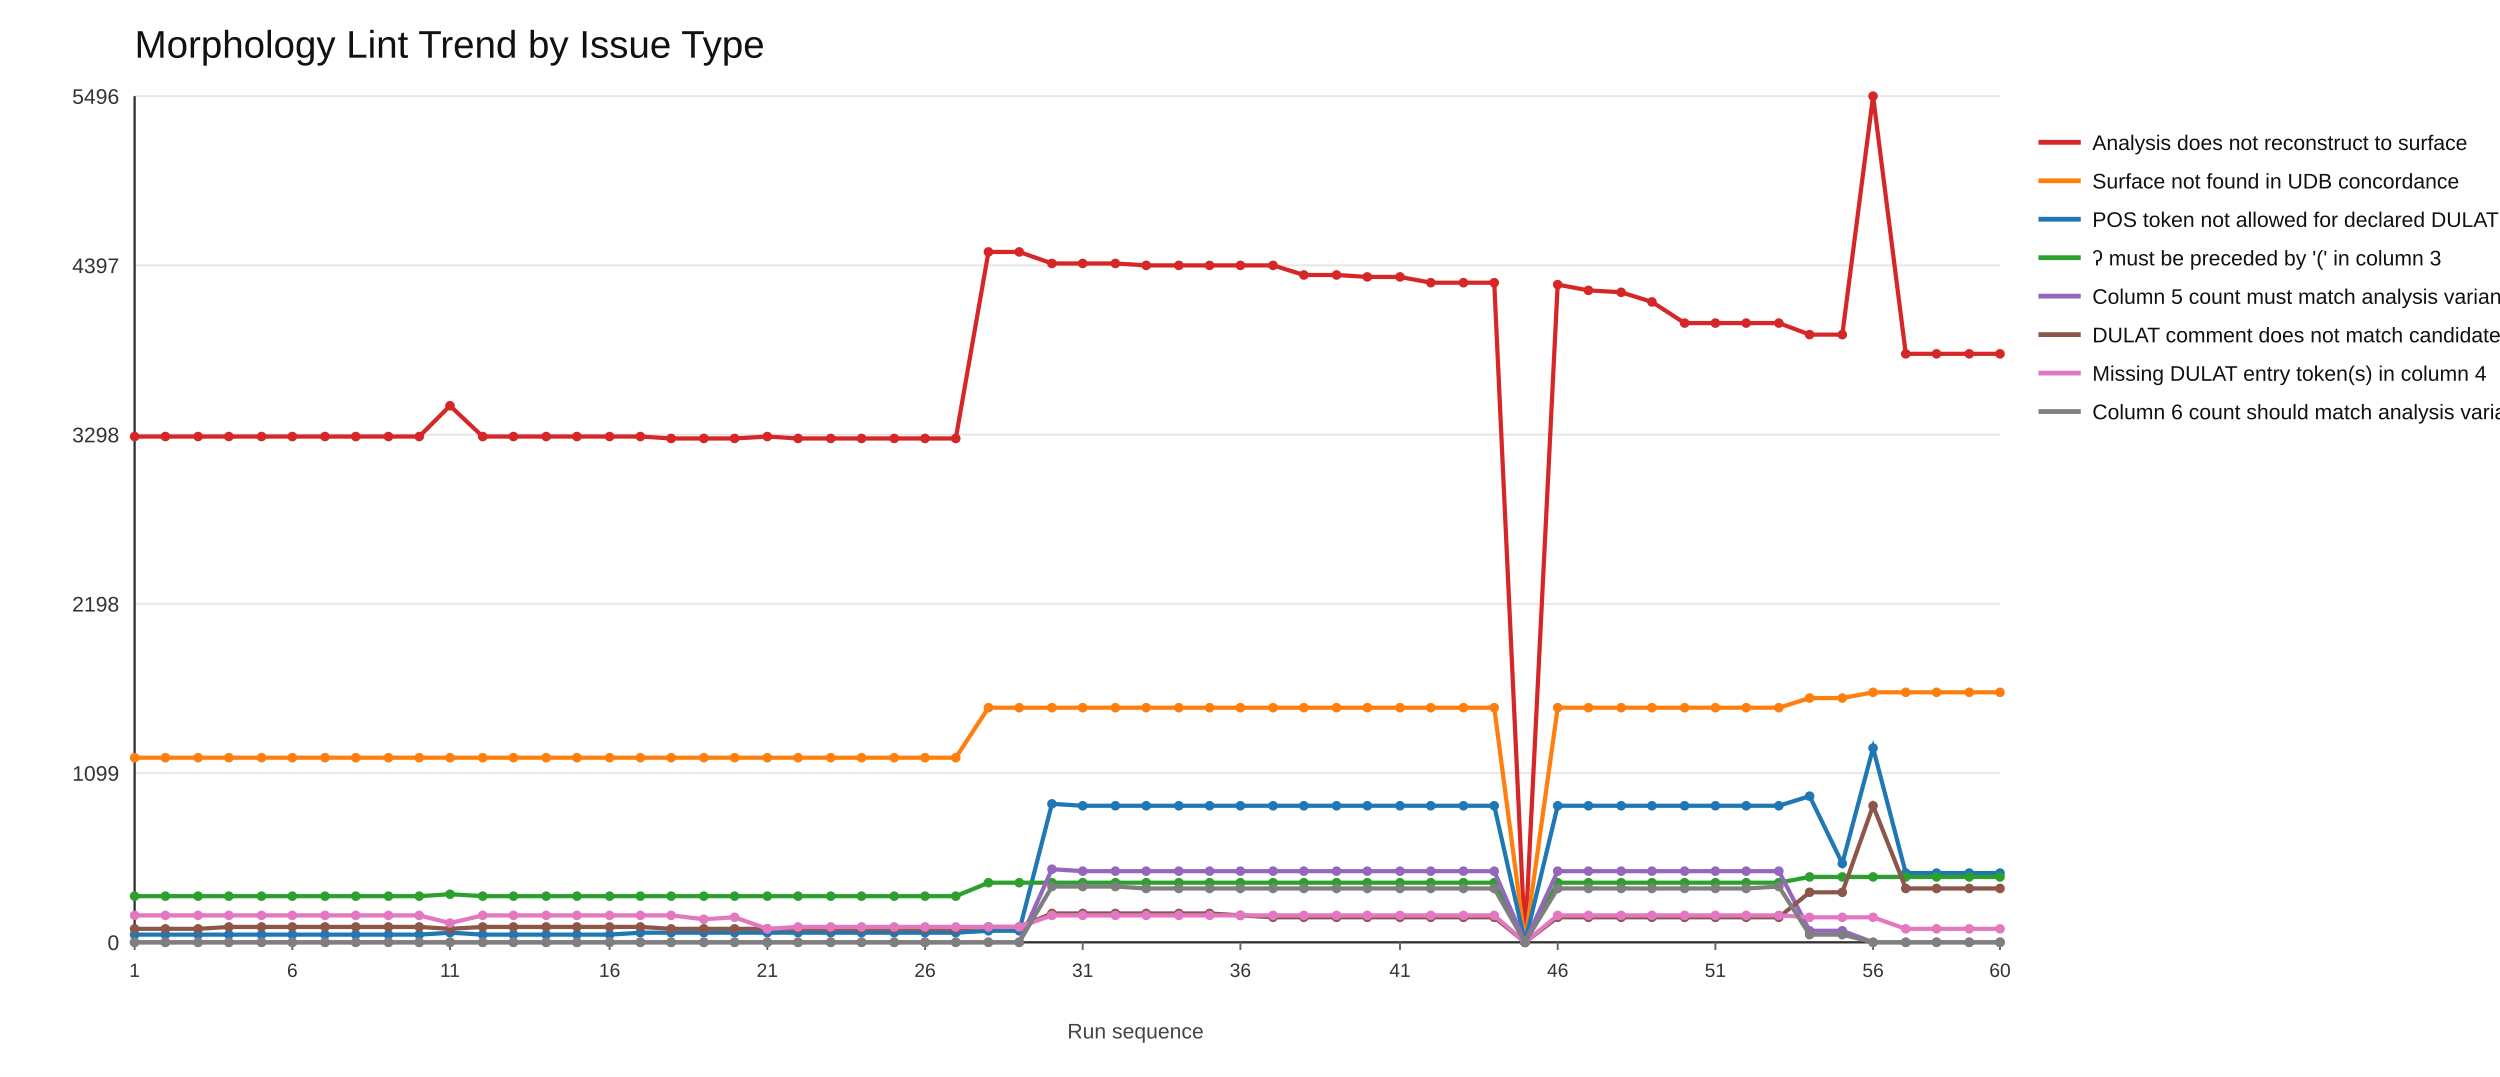
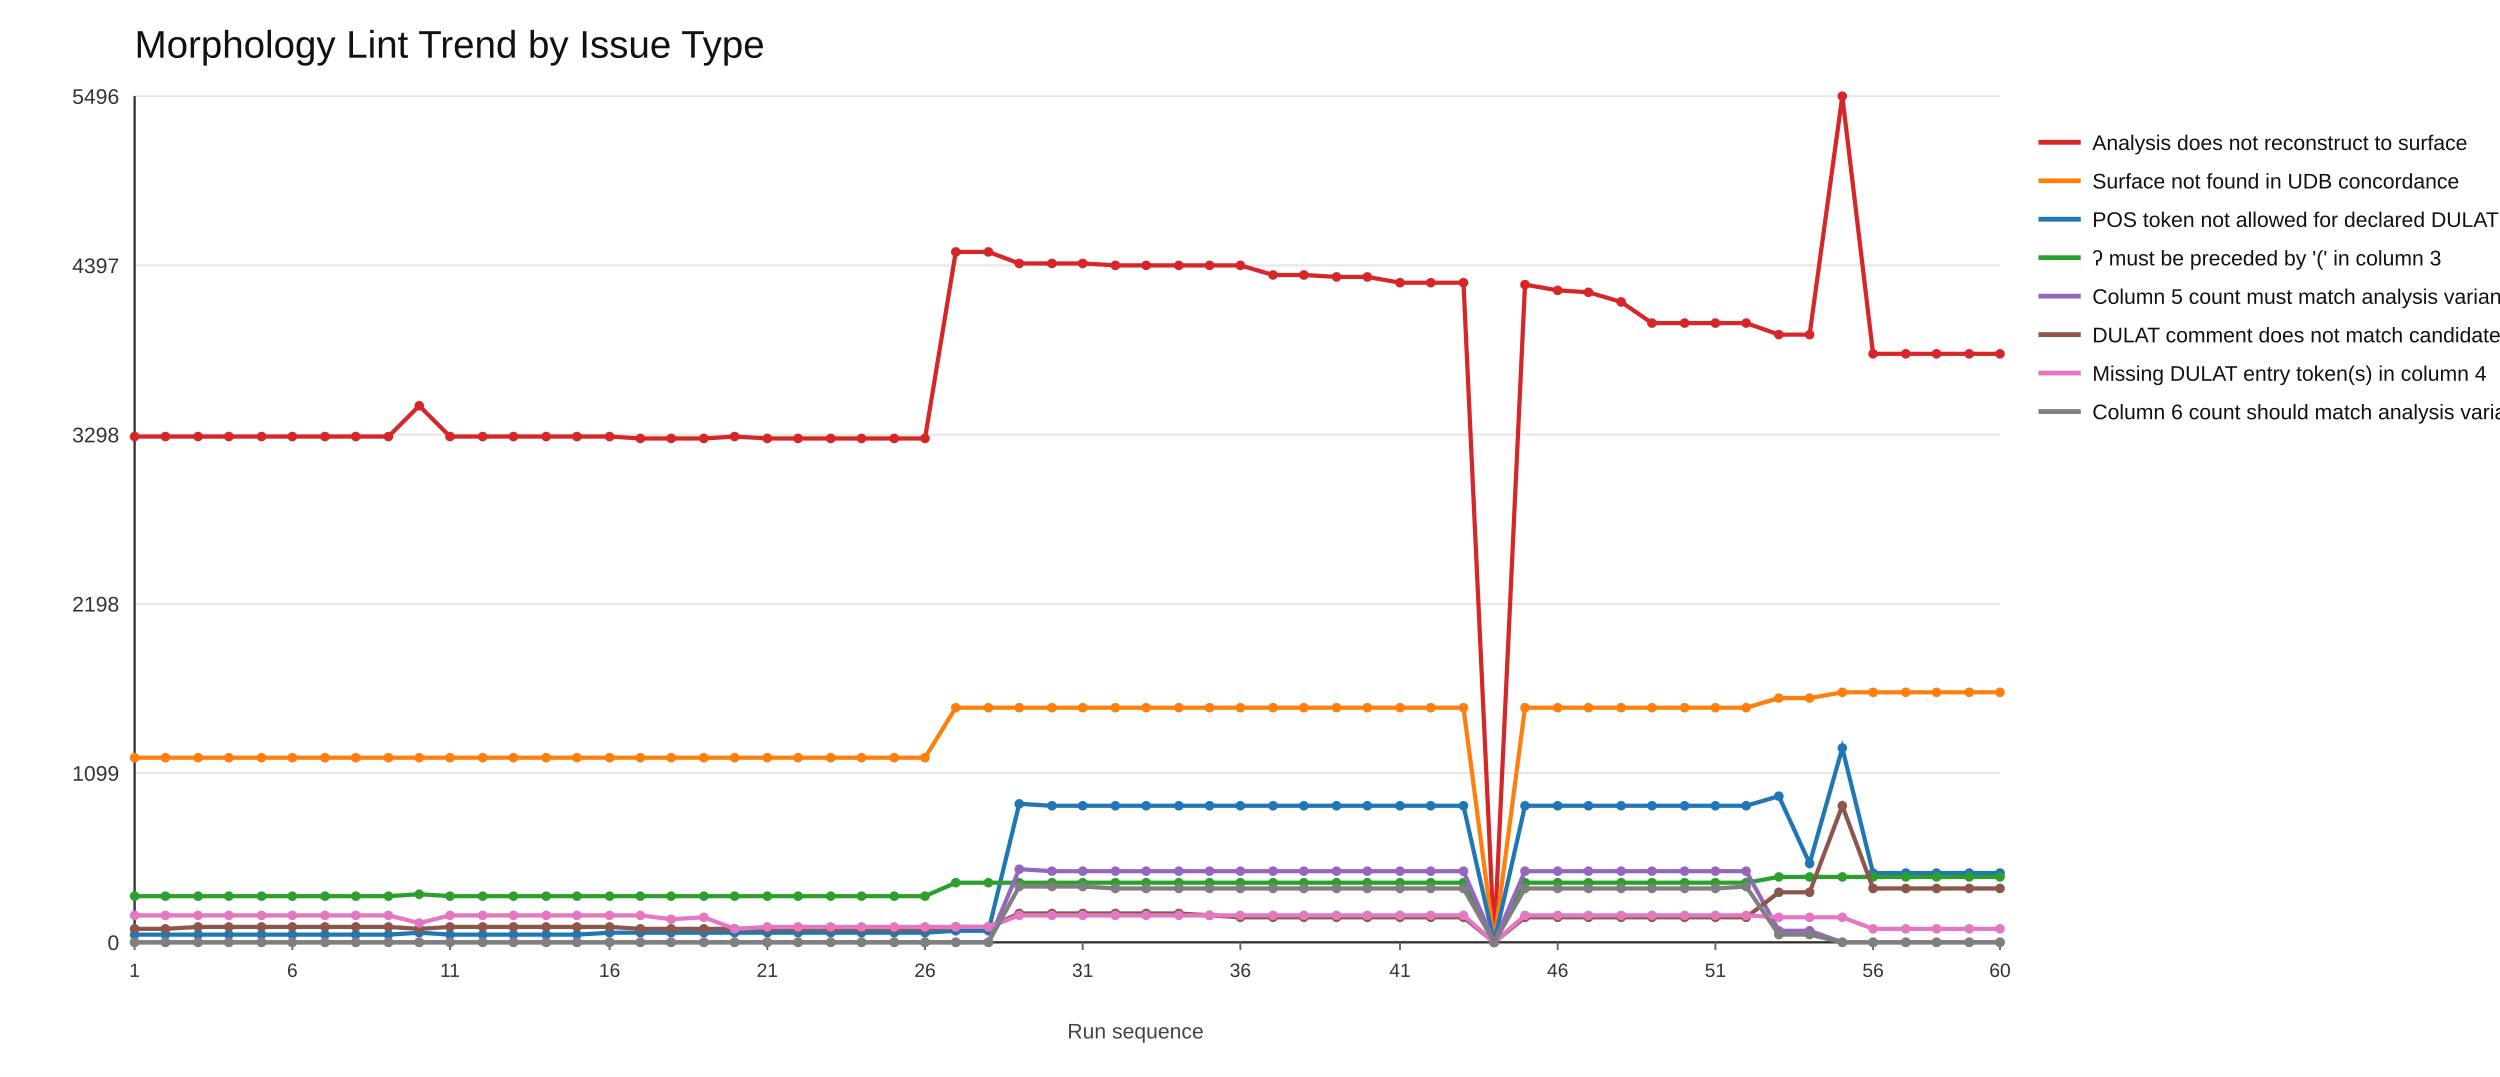
<svg xmlns="http://www.w3.org/2000/svg" width="1300" height="560">
  <rect x="0" y="0" width="1300" height="560" fill="#ffffff" />
  <text x="70" y="30" font-size="20" font-family="Arial" fill="#111">Morphology Lint Trend by Issue Type</text>
  <line x1="70" y1="490" x2="1040" y2="490" stroke="#e6e6e6" stroke-width="1" />
  <text x="62" y="494" font-size="11" font-family="Arial" fill="#333" text-anchor="end">0</text>
  <line x1="70" y1="402" x2="1040" y2="402" stroke="#e6e6e6" stroke-width="1" />
  <text x="62" y="406" font-size="11" font-family="Arial" fill="#333" text-anchor="end">1099</text>
  <line x1="70" y1="314" x2="1040" y2="314" stroke="#e6e6e6" stroke-width="1" />
  <text x="62" y="318" font-size="11" font-family="Arial" fill="#333" text-anchor="end">2198</text>
  <line x1="70" y1="226" x2="1040" y2="226" stroke="#e6e6e6" stroke-width="1" />
  <text x="62" y="230" font-size="11" font-family="Arial" fill="#333" text-anchor="end">3298</text>
  <line x1="70" y1="138" x2="1040" y2="138" stroke="#e6e6e6" stroke-width="1" />
  <text x="62" y="142" font-size="11" font-family="Arial" fill="#333" text-anchor="end">4397</text>
  <line x1="70" y1="50" x2="1040" y2="50" stroke="#e6e6e6" stroke-width="1" />
  <text x="62" y="54" font-size="11" font-family="Arial" fill="#333" text-anchor="end">5496</text>
  <line x1="70" y1="490" x2="1040" y2="490" stroke="#333" stroke-width="1.2" />
  <line x1="70" y1="50" x2="70" y2="490" stroke="#333" stroke-width="1.2" />
  <line x1="70" y1="490" x2="70" y2="494" stroke="#666" stroke-width="1" />
  <text x="70" y="508" font-size="10" font-family="Arial" fill="#333" text-anchor="middle">1</text>
  <line x1="152" y1="490" x2="152" y2="494" stroke="#666" stroke-width="1" />
  <text x="152" y="508" font-size="10" font-family="Arial" fill="#333" text-anchor="middle">6</text>
  <line x1="234" y1="490" x2="234" y2="494" stroke="#666" stroke-width="1" />
  <text x="234" y="508" font-size="10" font-family="Arial" fill="#333" text-anchor="middle">11</text>
  <line x1="317" y1="490" x2="317" y2="494" stroke="#666" stroke-width="1" />
  <text x="317" y="508" font-size="10" font-family="Arial" fill="#333" text-anchor="middle">16</text>
  <line x1="399" y1="490" x2="399" y2="494" stroke="#666" stroke-width="1" />
  <text x="399" y="508" font-size="10" font-family="Arial" fill="#333" text-anchor="middle">21</text>
  <line x1="481" y1="490" x2="481" y2="494" stroke="#666" stroke-width="1" />
  <text x="481" y="508" font-size="10" font-family="Arial" fill="#333" text-anchor="middle">26</text>
  <line x1="563" y1="490" x2="563" y2="494" stroke="#666" stroke-width="1" />
  <text x="563" y="508" font-size="10" font-family="Arial" fill="#333" text-anchor="middle">31</text>
  <line x1="645" y1="490" x2="645" y2="494" stroke="#666" stroke-width="1" />
  <text x="645" y="508" font-size="10" font-family="Arial" fill="#333" text-anchor="middle">36</text>
  <line x1="728" y1="490" x2="728" y2="494" stroke="#666" stroke-width="1" />
  <text x="728" y="508" font-size="10" font-family="Arial" fill="#333" text-anchor="middle">41</text>
  <line x1="810" y1="490" x2="810" y2="494" stroke="#666" stroke-width="1" />
  <text x="810" y="508" font-size="10" font-family="Arial" fill="#333" text-anchor="middle">46</text>
  <line x1="892" y1="490" x2="892" y2="494" stroke="#666" stroke-width="1" />
  <text x="892" y="508" font-size="10" font-family="Arial" fill="#333" text-anchor="middle">51</text>
  <line x1="974" y1="490" x2="974" y2="494" stroke="#666" stroke-width="1" />
  <text x="974" y="508" font-size="10" font-family="Arial" fill="#333" text-anchor="middle">56</text>
  <line x1="1040" y1="490" x2="1040" y2="494" stroke="#666" stroke-width="1" />
  <text x="1040" y="508" font-size="10" font-family="Arial" fill="#333" text-anchor="middle">60</text>
-   <polyline fill="none" stroke="#d62728" stroke-width="2.2" points="70,227 86,227 103,227 119,227 136,227 152,227 169,227 185,227 202,227 218,227 234,211 251,227 267,227 284,227 300,227 317,227 333,227 349,228 366,228 382,228 399,227 415,228 432,228 448,228 465,228 481,228 497,228 514,131 530,131 547,137 563,137 580,137 596,138 613,138 629,138 645,138 662,138 678,143 695,143 711,144 728,144 744,147 761,147 777,147 793,490 810,148 826,151 843,152 859,157 876,168 892,168 908,168 925,168 941,174 958,174 974,50 991,184 1007,184 1024,184 1040,184" />
+   <polyline fill="none" stroke="#d62728" stroke-width="2.2" points="70,227 86,227 103,227 119,227 136,227 152,227 169,227 185,227 202,227 218,211 234,227 251,227 267,227 284,227 300,227 317,227 333,228 349,228 366,228 382,227 399,228 415,228 432,228 448,228 465,228 481,228 497,131 514,131 530,137 547,137 563,137 580,138 596,138 613,138 629,138 645,138 662,143 678,143 695,144 711,144 728,147 744,147 761,147 777,490 793,148 810,151 826,152 843,157 859,168 876,168 892,168 908,168 925,174 941,174 958,50 974,184 991,184 1007,184 1024,184 1040,184" />
  <circle cx="70" cy="227" r="2.5" fill="#d62728" />
  <circle cx="86" cy="227" r="2.5" fill="#d62728" />
  <circle cx="103" cy="227" r="2.5" fill="#d62728" />
  <circle cx="119" cy="227" r="2.5" fill="#d62728" />
  <circle cx="136" cy="227" r="2.5" fill="#d62728" />
  <circle cx="152" cy="227" r="2.5" fill="#d62728" />
  <circle cx="169" cy="227" r="2.5" fill="#d62728" />
  <circle cx="185" cy="227" r="2.5" fill="#d62728" />
  <circle cx="202" cy="227" r="2.5" fill="#d62728" />
-   <circle cx="218" cy="227" r="2.5" fill="#d62728" />
-   <circle cx="234" cy="211" r="2.5" fill="#d62728" />
+   <circle cx="218" cy="211" r="2.5" fill="#d62728" />
+   <circle cx="234" cy="227" r="2.5" fill="#d62728" />
  <circle cx="251" cy="227" r="2.5" fill="#d62728" />
  <circle cx="267" cy="227" r="2.5" fill="#d62728" />
  <circle cx="284" cy="227" r="2.5" fill="#d62728" />
  <circle cx="300" cy="227" r="2.5" fill="#d62728" />
  <circle cx="317" cy="227" r="2.5" fill="#d62728" />
-   <circle cx="333" cy="227" r="2.5" fill="#d62728" />
+   <circle cx="333" cy="228" r="2.5" fill="#d62728" />
  <circle cx="349" cy="228" r="2.5" fill="#d62728" />
  <circle cx="366" cy="228" r="2.5" fill="#d62728" />
-   <circle cx="382" cy="228" r="2.5" fill="#d62728" />
-   <circle cx="399" cy="227" r="2.5" fill="#d62728" />
+   <circle cx="382" cy="227" r="2.5" fill="#d62728" />
+   <circle cx="399" cy="228" r="2.5" fill="#d62728" />
  <circle cx="415" cy="228" r="2.5" fill="#d62728" />
  <circle cx="432" cy="228" r="2.5" fill="#d62728" />
  <circle cx="448" cy="228" r="2.5" fill="#d62728" />
  <circle cx="465" cy="228" r="2.5" fill="#d62728" />
  <circle cx="481" cy="228" r="2.5" fill="#d62728" />
-   <circle cx="497" cy="228" r="2.5" fill="#d62728" />
+   <circle cx="497" cy="131" r="2.5" fill="#d62728" />
  <circle cx="514" cy="131" r="2.5" fill="#d62728" />
-   <circle cx="530" cy="131" r="2.5" fill="#d62728" />
+   <circle cx="530" cy="137" r="2.5" fill="#d62728" />
  <circle cx="547" cy="137" r="2.5" fill="#d62728" />
  <circle cx="563" cy="137" r="2.5" fill="#d62728" />
-   <circle cx="580" cy="137" r="2.5" fill="#d62728" />
+   <circle cx="580" cy="138" r="2.5" fill="#d62728" />
  <circle cx="596" cy="138" r="2.5" fill="#d62728" />
  <circle cx="613" cy="138" r="2.5" fill="#d62728" />
  <circle cx="629" cy="138" r="2.5" fill="#d62728" />
  <circle cx="645" cy="138" r="2.5" fill="#d62728" />
-   <circle cx="662" cy="138" r="2.5" fill="#d62728" />
+   <circle cx="662" cy="143" r="2.5" fill="#d62728" />
  <circle cx="678" cy="143" r="2.5" fill="#d62728" />
-   <circle cx="695" cy="143" r="2.5" fill="#d62728" />
+   <circle cx="695" cy="144" r="2.5" fill="#d62728" />
  <circle cx="711" cy="144" r="2.5" fill="#d62728" />
-   <circle cx="728" cy="144" r="2.5" fill="#d62728" />
+   <circle cx="728" cy="147" r="2.5" fill="#d62728" />
  <circle cx="744" cy="147" r="2.5" fill="#d62728" />
  <circle cx="761" cy="147" r="2.5" fill="#d62728" />
-   <circle cx="777" cy="147" r="2.5" fill="#d62728" />
-   <circle cx="793" cy="490" r="2.5" fill="#d62728" />
-   <circle cx="810" cy="148" r="2.5" fill="#d62728" />
-   <circle cx="826" cy="151" r="2.5" fill="#d62728" />
-   <circle cx="843" cy="152" r="2.5" fill="#d62728" />
-   <circle cx="859" cy="157" r="2.5" fill="#d62728" />
+   <circle cx="777" cy="490" r="2.5" fill="#d62728" />
+   <circle cx="793" cy="148" r="2.5" fill="#d62728" />
+   <circle cx="810" cy="151" r="2.5" fill="#d62728" />
+   <circle cx="826" cy="152" r="2.5" fill="#d62728" />
+   <circle cx="843" cy="157" r="2.5" fill="#d62728" />
+   <circle cx="859" cy="168" r="2.5" fill="#d62728" />
  <circle cx="876" cy="168" r="2.5" fill="#d62728" />
  <circle cx="892" cy="168" r="2.5" fill="#d62728" />
  <circle cx="908" cy="168" r="2.5" fill="#d62728" />
-   <circle cx="925" cy="168" r="2.5" fill="#d62728" />
+   <circle cx="925" cy="174" r="2.5" fill="#d62728" />
  <circle cx="941" cy="174" r="2.5" fill="#d62728" />
-   <circle cx="958" cy="174" r="2.5" fill="#d62728" />
-   <circle cx="974" cy="50" r="2.5" fill="#d62728" />
+   <circle cx="958" cy="50" r="2.5" fill="#d62728" />
+   <circle cx="974" cy="184" r="2.5" fill="#d62728" />
  <circle cx="991" cy="184" r="2.5" fill="#d62728" />
  <circle cx="1007" cy="184" r="2.5" fill="#d62728" />
  <circle cx="1024" cy="184" r="2.5" fill="#d62728" />
  <circle cx="1040" cy="184" r="2.5" fill="#d62728" />
  <line x1="1060" y1="74" x2="1082" y2="74" stroke="#d62728" stroke-width="2.5" />
  <text x="1088" y="78" font-size="11" font-family="Arial" fill="#111">Analysis does not reconstruct to surface</text>
-   <polyline fill="none" stroke="#ff7f0e" stroke-width="2.2" points="70,394 86,394 103,394 119,394 136,394 152,394 169,394 185,394 202,394 218,394 234,394 251,394 267,394 284,394 300,394 317,394 333,394 349,394 366,394 382,394 399,394 415,394 432,394 448,394 465,394 481,394 497,394 514,368 530,368 547,368 563,368 580,368 596,368 613,368 629,368 645,368 662,368 678,368 695,368 711,368 728,368 744,368 761,368 777,368 793,490 810,368 826,368 843,368 859,368 876,368 892,368 908,368 925,368 941,363 958,363 974,360 991,360 1007,360 1024,360 1040,360" />
+   <polyline fill="none" stroke="#ff7f0e" stroke-width="2.2" points="70,394 86,394 103,394 119,394 136,394 152,394 169,394 185,394 202,394 218,394 234,394 251,394 267,394 284,394 300,394 317,394 333,394 349,394 366,394 382,394 399,394 415,394 432,394 448,394 465,394 481,394 497,368 514,368 530,368 547,368 563,368 580,368 596,368 613,368 629,368 645,368 662,368 678,368 695,368 711,368 728,368 744,368 761,368 777,490 793,368 810,368 826,368 843,368 859,368 876,368 892,368 908,368 925,363 941,363 958,360 974,360 991,360 1007,360 1024,360 1040,360" />
  <circle cx="70" cy="394" r="2.5" fill="#ff7f0e" />
  <circle cx="86" cy="394" r="2.5" fill="#ff7f0e" />
  <circle cx="103" cy="394" r="2.5" fill="#ff7f0e" />
  <circle cx="119" cy="394" r="2.5" fill="#ff7f0e" />
  <circle cx="136" cy="394" r="2.5" fill="#ff7f0e" />
  <circle cx="152" cy="394" r="2.5" fill="#ff7f0e" />
  <circle cx="169" cy="394" r="2.5" fill="#ff7f0e" />
  <circle cx="185" cy="394" r="2.5" fill="#ff7f0e" />
  <circle cx="202" cy="394" r="2.5" fill="#ff7f0e" />
  <circle cx="218" cy="394" r="2.5" fill="#ff7f0e" />
  <circle cx="234" cy="394" r="2.5" fill="#ff7f0e" />
  <circle cx="251" cy="394" r="2.5" fill="#ff7f0e" />
  <circle cx="267" cy="394" r="2.5" fill="#ff7f0e" />
  <circle cx="284" cy="394" r="2.5" fill="#ff7f0e" />
  <circle cx="300" cy="394" r="2.5" fill="#ff7f0e" />
  <circle cx="317" cy="394" r="2.5" fill="#ff7f0e" />
  <circle cx="333" cy="394" r="2.5" fill="#ff7f0e" />
  <circle cx="349" cy="394" r="2.5" fill="#ff7f0e" />
  <circle cx="366" cy="394" r="2.5" fill="#ff7f0e" />
  <circle cx="382" cy="394" r="2.5" fill="#ff7f0e" />
  <circle cx="399" cy="394" r="2.5" fill="#ff7f0e" />
  <circle cx="415" cy="394" r="2.5" fill="#ff7f0e" />
  <circle cx="432" cy="394" r="2.5" fill="#ff7f0e" />
  <circle cx="448" cy="394" r="2.5" fill="#ff7f0e" />
  <circle cx="465" cy="394" r="2.5" fill="#ff7f0e" />
  <circle cx="481" cy="394" r="2.5" fill="#ff7f0e" />
-   <circle cx="497" cy="394" r="2.5" fill="#ff7f0e" />
+   <circle cx="497" cy="368" r="2.5" fill="#ff7f0e" />
  <circle cx="514" cy="368" r="2.5" fill="#ff7f0e" />
  <circle cx="530" cy="368" r="2.5" fill="#ff7f0e" />
  <circle cx="547" cy="368" r="2.5" fill="#ff7f0e" />
  <circle cx="563" cy="368" r="2.5" fill="#ff7f0e" />
  <circle cx="580" cy="368" r="2.5" fill="#ff7f0e" />
  <circle cx="596" cy="368" r="2.5" fill="#ff7f0e" />
  <circle cx="613" cy="368" r="2.5" fill="#ff7f0e" />
  <circle cx="629" cy="368" r="2.5" fill="#ff7f0e" />
  <circle cx="645" cy="368" r="2.5" fill="#ff7f0e" />
  <circle cx="662" cy="368" r="2.5" fill="#ff7f0e" />
  <circle cx="678" cy="368" r="2.5" fill="#ff7f0e" />
  <circle cx="695" cy="368" r="2.5" fill="#ff7f0e" />
  <circle cx="711" cy="368" r="2.5" fill="#ff7f0e" />
  <circle cx="728" cy="368" r="2.5" fill="#ff7f0e" />
  <circle cx="744" cy="368" r="2.5" fill="#ff7f0e" />
  <circle cx="761" cy="368" r="2.5" fill="#ff7f0e" />
-   <circle cx="777" cy="368" r="2.5" fill="#ff7f0e" />
-   <circle cx="793" cy="490" r="2.5" fill="#ff7f0e" />
+   <circle cx="777" cy="490" r="2.5" fill="#ff7f0e" />
+   <circle cx="793" cy="368" r="2.5" fill="#ff7f0e" />
  <circle cx="810" cy="368" r="2.5" fill="#ff7f0e" />
  <circle cx="826" cy="368" r="2.5" fill="#ff7f0e" />
  <circle cx="843" cy="368" r="2.5" fill="#ff7f0e" />
  <circle cx="859" cy="368" r="2.5" fill="#ff7f0e" />
  <circle cx="876" cy="368" r="2.5" fill="#ff7f0e" />
  <circle cx="892" cy="368" r="2.5" fill="#ff7f0e" />
  <circle cx="908" cy="368" r="2.5" fill="#ff7f0e" />
-   <circle cx="925" cy="368" r="2.5" fill="#ff7f0e" />
+   <circle cx="925" cy="363" r="2.5" fill="#ff7f0e" />
  <circle cx="941" cy="363" r="2.5" fill="#ff7f0e" />
-   <circle cx="958" cy="363" r="2.5" fill="#ff7f0e" />
+   <circle cx="958" cy="360" r="2.5" fill="#ff7f0e" />
  <circle cx="974" cy="360" r="2.5" fill="#ff7f0e" />
  <circle cx="991" cy="360" r="2.5" fill="#ff7f0e" />
  <circle cx="1007" cy="360" r="2.5" fill="#ff7f0e" />
  <circle cx="1024" cy="360" r="2.5" fill="#ff7f0e" />
  <circle cx="1040" cy="360" r="2.5" fill="#ff7f0e" />
  <line x1="1060" y1="94" x2="1082" y2="94" stroke="#ff7f0e" stroke-width="2.5" />
  <text x="1088" y="98" font-size="11" font-family="Arial" fill="#111">Surface not found in UDB concordance</text>
-   <polyline fill="none" stroke="#1f77b4" stroke-width="2.2" points="70,486 86,486 103,486 119,486 136,486 152,486 169,486 185,486 202,486 218,486 234,485 251,486 267,486 284,486 300,486 317,486 333,485 349,485 366,485 382,485 399,485 415,485 432,485 448,485 465,485 481,485 497,485 514,484 530,484 547,418 563,419 580,419 596,419 613,419 629,419 645,419 662,419 678,419 695,419 711,419 728,419 744,419 761,419 777,419 793,490 810,419 826,419 843,419 859,419 876,419 892,419 908,419 925,419 941,414 958,449 974,389 991,454 1007,454 1024,454 1040,454" />
+   <polyline fill="none" stroke="#1f77b4" stroke-width="2.2" points="70,486 86,486 103,486 119,486 136,486 152,486 169,486 185,486 202,486 218,485 234,486 251,486 267,486 284,486 300,486 317,485 333,485 349,485 366,485 382,485 399,485 415,485 432,485 448,485 465,485 481,485 497,484 514,484 530,418 547,419 563,419 580,419 596,419 613,419 629,419 645,419 662,419 678,419 695,419 711,419 728,419 744,419 761,419 777,490 793,419 810,419 826,419 843,419 859,419 876,419 892,419 908,419 925,414 941,449 958,389 974,454 991,454 1007,454 1024,454 1040,454" />
  <circle cx="70" cy="486" r="2.5" fill="#1f77b4" />
  <circle cx="86" cy="486" r="2.5" fill="#1f77b4" />
  <circle cx="103" cy="486" r="2.5" fill="#1f77b4" />
  <circle cx="119" cy="486" r="2.5" fill="#1f77b4" />
  <circle cx="136" cy="486" r="2.5" fill="#1f77b4" />
  <circle cx="152" cy="486" r="2.5" fill="#1f77b4" />
  <circle cx="169" cy="486" r="2.5" fill="#1f77b4" />
  <circle cx="185" cy="486" r="2.5" fill="#1f77b4" />
  <circle cx="202" cy="486" r="2.5" fill="#1f77b4" />
-   <circle cx="218" cy="486" r="2.5" fill="#1f77b4" />
-   <circle cx="234" cy="485" r="2.5" fill="#1f77b4" />
+   <circle cx="218" cy="485" r="2.5" fill="#1f77b4" />
+   <circle cx="234" cy="486" r="2.5" fill="#1f77b4" />
  <circle cx="251" cy="486" r="2.5" fill="#1f77b4" />
  <circle cx="267" cy="486" r="2.5" fill="#1f77b4" />
  <circle cx="284" cy="486" r="2.5" fill="#1f77b4" />
  <circle cx="300" cy="486" r="2.5" fill="#1f77b4" />
-   <circle cx="317" cy="486" r="2.5" fill="#1f77b4" />
+   <circle cx="317" cy="485" r="2.5" fill="#1f77b4" />
  <circle cx="333" cy="485" r="2.5" fill="#1f77b4" />
  <circle cx="349" cy="485" r="2.5" fill="#1f77b4" />
  <circle cx="366" cy="485" r="2.5" fill="#1f77b4" />
  <circle cx="382" cy="485" r="2.5" fill="#1f77b4" />
  <circle cx="399" cy="485" r="2.5" fill="#1f77b4" />
  <circle cx="415" cy="485" r="2.5" fill="#1f77b4" />
  <circle cx="432" cy="485" r="2.5" fill="#1f77b4" />
  <circle cx="448" cy="485" r="2.5" fill="#1f77b4" />
  <circle cx="465" cy="485" r="2.5" fill="#1f77b4" />
  <circle cx="481" cy="485" r="2.5" fill="#1f77b4" />
-   <circle cx="497" cy="485" r="2.5" fill="#1f77b4" />
+   <circle cx="497" cy="484" r="2.5" fill="#1f77b4" />
  <circle cx="514" cy="484" r="2.5" fill="#1f77b4" />
-   <circle cx="530" cy="484" r="2.5" fill="#1f77b4" />
-   <circle cx="547" cy="418" r="2.5" fill="#1f77b4" />
+   <circle cx="530" cy="418" r="2.5" fill="#1f77b4" />
+   <circle cx="547" cy="419" r="2.5" fill="#1f77b4" />
  <circle cx="563" cy="419" r="2.5" fill="#1f77b4" />
  <circle cx="580" cy="419" r="2.5" fill="#1f77b4" />
  <circle cx="596" cy="419" r="2.5" fill="#1f77b4" />
  <circle cx="613" cy="419" r="2.5" fill="#1f77b4" />
  <circle cx="629" cy="419" r="2.5" fill="#1f77b4" />
  <circle cx="645" cy="419" r="2.5" fill="#1f77b4" />
  <circle cx="662" cy="419" r="2.5" fill="#1f77b4" />
  <circle cx="678" cy="419" r="2.5" fill="#1f77b4" />
  <circle cx="695" cy="419" r="2.5" fill="#1f77b4" />
  <circle cx="711" cy="419" r="2.5" fill="#1f77b4" />
  <circle cx="728" cy="419" r="2.5" fill="#1f77b4" />
  <circle cx="744" cy="419" r="2.5" fill="#1f77b4" />
  <circle cx="761" cy="419" r="2.5" fill="#1f77b4" />
-   <circle cx="777" cy="419" r="2.5" fill="#1f77b4" />
-   <circle cx="793" cy="490" r="2.5" fill="#1f77b4" />
+   <circle cx="777" cy="490" r="2.5" fill="#1f77b4" />
+   <circle cx="793" cy="419" r="2.5" fill="#1f77b4" />
  <circle cx="810" cy="419" r="2.5" fill="#1f77b4" />
  <circle cx="826" cy="419" r="2.5" fill="#1f77b4" />
  <circle cx="843" cy="419" r="2.5" fill="#1f77b4" />
  <circle cx="859" cy="419" r="2.5" fill="#1f77b4" />
  <circle cx="876" cy="419" r="2.5" fill="#1f77b4" />
  <circle cx="892" cy="419" r="2.5" fill="#1f77b4" />
  <circle cx="908" cy="419" r="2.5" fill="#1f77b4" />
-   <circle cx="925" cy="419" r="2.5" fill="#1f77b4" />
-   <circle cx="941" cy="414" r="2.5" fill="#1f77b4" />
-   <circle cx="958" cy="449" r="2.5" fill="#1f77b4" />
-   <circle cx="974" cy="389" r="2.5" fill="#1f77b4" />
+   <circle cx="925" cy="414" r="2.5" fill="#1f77b4" />
+   <circle cx="941" cy="449" r="2.5" fill="#1f77b4" />
+   <circle cx="958" cy="389" r="2.5" fill="#1f77b4" />
+   <circle cx="974" cy="454" r="2.5" fill="#1f77b4" />
  <circle cx="991" cy="454" r="2.5" fill="#1f77b4" />
  <circle cx="1007" cy="454" r="2.5" fill="#1f77b4" />
  <circle cx="1024" cy="454" r="2.5" fill="#1f77b4" />
  <circle cx="1040" cy="454" r="2.5" fill="#1f77b4" />
  <line x1="1060" y1="114" x2="1082" y2="114" stroke="#1f77b4" stroke-width="2.5" />
  <text x="1088" y="118" font-size="11" font-family="Arial" fill="#111">POS token not allowed for declared DULAT entry</text>
-   <polyline fill="none" stroke="#2ca02c" stroke-width="2.2" points="70,466 86,466 103,466 119,466 136,466 152,466 169,466 185,466 202,466 218,466 234,465 251,466 267,466 284,466 300,466 317,466 333,466 349,466 366,466 382,466 399,466 415,466 432,466 448,466 465,466 481,466 497,466 514,459 530,459 547,459 563,459 580,459 596,459 613,459 629,459 645,459 662,459 678,459 695,459 711,459 728,459 744,459 761,459 777,459 793,490 810,459 826,459 843,459 859,459 876,459 892,459 908,459 925,459 941,456 958,456 974,456 991,456 1007,456 1024,456 1040,456" />
+   <polyline fill="none" stroke="#2ca02c" stroke-width="2.2" points="70,466 86,466 103,466 119,466 136,466 152,466 169,466 185,466 202,466 218,465 234,466 251,466 267,466 284,466 300,466 317,466 333,466 349,466 366,466 382,466 399,466 415,466 432,466 448,466 465,466 481,466 497,459 514,459 530,459 547,459 563,459 580,459 596,459 613,459 629,459 645,459 662,459 678,459 695,459 711,459 728,459 744,459 761,459 777,490 793,459 810,459 826,459 843,459 859,459 876,459 892,459 908,459 925,456 941,456 958,456 974,456 991,456 1007,456 1024,456 1040,456" />
  <circle cx="70" cy="466" r="2.5" fill="#2ca02c" />
  <circle cx="86" cy="466" r="2.5" fill="#2ca02c" />
  <circle cx="103" cy="466" r="2.5" fill="#2ca02c" />
  <circle cx="119" cy="466" r="2.5" fill="#2ca02c" />
  <circle cx="136" cy="466" r="2.5" fill="#2ca02c" />
  <circle cx="152" cy="466" r="2.5" fill="#2ca02c" />
  <circle cx="169" cy="466" r="2.5" fill="#2ca02c" />
  <circle cx="185" cy="466" r="2.5" fill="#2ca02c" />
  <circle cx="202" cy="466" r="2.5" fill="#2ca02c" />
-   <circle cx="218" cy="466" r="2.5" fill="#2ca02c" />
-   <circle cx="234" cy="465" r="2.5" fill="#2ca02c" />
+   <circle cx="218" cy="465" r="2.5" fill="#2ca02c" />
+   <circle cx="234" cy="466" r="2.5" fill="#2ca02c" />
  <circle cx="251" cy="466" r="2.5" fill="#2ca02c" />
  <circle cx="267" cy="466" r="2.5" fill="#2ca02c" />
  <circle cx="284" cy="466" r="2.5" fill="#2ca02c" />
  <circle cx="300" cy="466" r="2.5" fill="#2ca02c" />
  <circle cx="317" cy="466" r="2.5" fill="#2ca02c" />
  <circle cx="333" cy="466" r="2.5" fill="#2ca02c" />
  <circle cx="349" cy="466" r="2.5" fill="#2ca02c" />
  <circle cx="366" cy="466" r="2.5" fill="#2ca02c" />
  <circle cx="382" cy="466" r="2.5" fill="#2ca02c" />
  <circle cx="399" cy="466" r="2.5" fill="#2ca02c" />
  <circle cx="415" cy="466" r="2.5" fill="#2ca02c" />
  <circle cx="432" cy="466" r="2.5" fill="#2ca02c" />
  <circle cx="448" cy="466" r="2.5" fill="#2ca02c" />
  <circle cx="465" cy="466" r="2.5" fill="#2ca02c" />
  <circle cx="481" cy="466" r="2.5" fill="#2ca02c" />
-   <circle cx="497" cy="466" r="2.5" fill="#2ca02c" />
+   <circle cx="497" cy="459" r="2.5" fill="#2ca02c" />
  <circle cx="514" cy="459" r="2.5" fill="#2ca02c" />
  <circle cx="530" cy="459" r="2.5" fill="#2ca02c" />
  <circle cx="547" cy="459" r="2.5" fill="#2ca02c" />
  <circle cx="563" cy="459" r="2.5" fill="#2ca02c" />
  <circle cx="580" cy="459" r="2.5" fill="#2ca02c" />
  <circle cx="596" cy="459" r="2.5" fill="#2ca02c" />
  <circle cx="613" cy="459" r="2.5" fill="#2ca02c" />
  <circle cx="629" cy="459" r="2.5" fill="#2ca02c" />
  <circle cx="645" cy="459" r="2.5" fill="#2ca02c" />
  <circle cx="662" cy="459" r="2.5" fill="#2ca02c" />
  <circle cx="678" cy="459" r="2.5" fill="#2ca02c" />
  <circle cx="695" cy="459" r="2.5" fill="#2ca02c" />
  <circle cx="711" cy="459" r="2.5" fill="#2ca02c" />
  <circle cx="728" cy="459" r="2.5" fill="#2ca02c" />
  <circle cx="744" cy="459" r="2.5" fill="#2ca02c" />
  <circle cx="761" cy="459" r="2.5" fill="#2ca02c" />
-   <circle cx="777" cy="459" r="2.5" fill="#2ca02c" />
-   <circle cx="793" cy="490" r="2.5" fill="#2ca02c" />
+   <circle cx="777" cy="490" r="2.5" fill="#2ca02c" />
+   <circle cx="793" cy="459" r="2.5" fill="#2ca02c" />
  <circle cx="810" cy="459" r="2.5" fill="#2ca02c" />
  <circle cx="826" cy="459" r="2.5" fill="#2ca02c" />
  <circle cx="843" cy="459" r="2.5" fill="#2ca02c" />
  <circle cx="859" cy="459" r="2.5" fill="#2ca02c" />
  <circle cx="876" cy="459" r="2.5" fill="#2ca02c" />
  <circle cx="892" cy="459" r="2.5" fill="#2ca02c" />
  <circle cx="908" cy="459" r="2.5" fill="#2ca02c" />
-   <circle cx="925" cy="459" r="2.5" fill="#2ca02c" />
+   <circle cx="925" cy="456" r="2.5" fill="#2ca02c" />
  <circle cx="941" cy="456" r="2.5" fill="#2ca02c" />
  <circle cx="958" cy="456" r="2.5" fill="#2ca02c" />
  <circle cx="974" cy="456" r="2.5" fill="#2ca02c" />
  <circle cx="991" cy="456" r="2.5" fill="#2ca02c" />
  <circle cx="1007" cy="456" r="2.5" fill="#2ca02c" />
  <circle cx="1024" cy="456" r="2.5" fill="#2ca02c" />
  <circle cx="1040" cy="456" r="2.5" fill="#2ca02c" />
  <line x1="1060" y1="134" x2="1082" y2="134" stroke="#2ca02c" stroke-width="2.5" />
  <text x="1088" y="138" font-size="11" font-family="Arial" fill="#111">ʔ must be preceded by '(' in column 3</text>
-   <polyline fill="none" stroke="#9467bd" stroke-width="2.2" points="70,490 86,490 103,490 119,490 136,490 152,490 169,490 185,490 202,490 218,490 234,490 251,490 267,490 284,490 300,490 317,490 333,490 349,490 366,490 382,490 399,490 415,490 432,490 448,490 465,490 481,490 497,490 514,490 530,490 547,452 563,453 580,453 596,453 613,453 629,453 645,453 662,453 678,453 695,453 711,453 728,453 744,453 761,453 777,453 793,490 810,453 826,453 843,453 859,453 876,453 892,453 908,453 925,453 941,484 958,484 974,490 991,490 1007,490 1024,490 1040,490" />
+   <polyline fill="none" stroke="#9467bd" stroke-width="2.2" points="70,490 86,490 103,490 119,490 136,490 152,490 169,490 185,490 202,490 218,490 234,490 251,490 267,490 284,490 300,490 317,490 333,490 349,490 366,490 382,490 399,490 415,490 432,490 448,490 465,490 481,490 497,490 514,490 530,452 547,453 563,453 580,453 596,453 613,453 629,453 645,453 662,453 678,453 695,453 711,453 728,453 744,453 761,453 777,490 793,453 810,453 826,453 843,453 859,453 876,453 892,453 908,453 925,484 941,484 958,490 974,490 991,490 1007,490 1024,490 1040,490" />
  <circle cx="70" cy="490" r="2.5" fill="#9467bd" />
  <circle cx="86" cy="490" r="2.5" fill="#9467bd" />
  <circle cx="103" cy="490" r="2.5" fill="#9467bd" />
  <circle cx="119" cy="490" r="2.5" fill="#9467bd" />
  <circle cx="136" cy="490" r="2.5" fill="#9467bd" />
  <circle cx="152" cy="490" r="2.5" fill="#9467bd" />
  <circle cx="169" cy="490" r="2.5" fill="#9467bd" />
  <circle cx="185" cy="490" r="2.5" fill="#9467bd" />
  <circle cx="202" cy="490" r="2.5" fill="#9467bd" />
  <circle cx="218" cy="490" r="2.5" fill="#9467bd" />
  <circle cx="234" cy="490" r="2.5" fill="#9467bd" />
  <circle cx="251" cy="490" r="2.5" fill="#9467bd" />
  <circle cx="267" cy="490" r="2.5" fill="#9467bd" />
  <circle cx="284" cy="490" r="2.5" fill="#9467bd" />
  <circle cx="300" cy="490" r="2.5" fill="#9467bd" />
  <circle cx="317" cy="490" r="2.5" fill="#9467bd" />
  <circle cx="333" cy="490" r="2.5" fill="#9467bd" />
  <circle cx="349" cy="490" r="2.5" fill="#9467bd" />
  <circle cx="366" cy="490" r="2.5" fill="#9467bd" />
  <circle cx="382" cy="490" r="2.5" fill="#9467bd" />
  <circle cx="399" cy="490" r="2.5" fill="#9467bd" />
  <circle cx="415" cy="490" r="2.5" fill="#9467bd" />
  <circle cx="432" cy="490" r="2.5" fill="#9467bd" />
  <circle cx="448" cy="490" r="2.5" fill="#9467bd" />
  <circle cx="465" cy="490" r="2.5" fill="#9467bd" />
  <circle cx="481" cy="490" r="2.5" fill="#9467bd" />
  <circle cx="497" cy="490" r="2.5" fill="#9467bd" />
  <circle cx="514" cy="490" r="2.5" fill="#9467bd" />
-   <circle cx="530" cy="490" r="2.5" fill="#9467bd" />
-   <circle cx="547" cy="452" r="2.5" fill="#9467bd" />
+   <circle cx="530" cy="452" r="2.5" fill="#9467bd" />
+   <circle cx="547" cy="453" r="2.5" fill="#9467bd" />
  <circle cx="563" cy="453" r="2.5" fill="#9467bd" />
  <circle cx="580" cy="453" r="2.5" fill="#9467bd" />
  <circle cx="596" cy="453" r="2.5" fill="#9467bd" />
  <circle cx="613" cy="453" r="2.5" fill="#9467bd" />
  <circle cx="629" cy="453" r="2.5" fill="#9467bd" />
  <circle cx="645" cy="453" r="2.5" fill="#9467bd" />
  <circle cx="662" cy="453" r="2.5" fill="#9467bd" />
  <circle cx="678" cy="453" r="2.5" fill="#9467bd" />
  <circle cx="695" cy="453" r="2.5" fill="#9467bd" />
  <circle cx="711" cy="453" r="2.5" fill="#9467bd" />
  <circle cx="728" cy="453" r="2.5" fill="#9467bd" />
  <circle cx="744" cy="453" r="2.5" fill="#9467bd" />
  <circle cx="761" cy="453" r="2.5" fill="#9467bd" />
-   <circle cx="777" cy="453" r="2.5" fill="#9467bd" />
-   <circle cx="793" cy="490" r="2.5" fill="#9467bd" />
+   <circle cx="777" cy="490" r="2.5" fill="#9467bd" />
+   <circle cx="793" cy="453" r="2.5" fill="#9467bd" />
  <circle cx="810" cy="453" r="2.5" fill="#9467bd" />
  <circle cx="826" cy="453" r="2.5" fill="#9467bd" />
  <circle cx="843" cy="453" r="2.5" fill="#9467bd" />
  <circle cx="859" cy="453" r="2.5" fill="#9467bd" />
  <circle cx="876" cy="453" r="2.5" fill="#9467bd" />
  <circle cx="892" cy="453" r="2.5" fill="#9467bd" />
  <circle cx="908" cy="453" r="2.5" fill="#9467bd" />
-   <circle cx="925" cy="453" r="2.5" fill="#9467bd" />
+   <circle cx="925" cy="484" r="2.5" fill="#9467bd" />
  <circle cx="941" cy="484" r="2.5" fill="#9467bd" />
-   <circle cx="958" cy="484" r="2.5" fill="#9467bd" />
+   <circle cx="958" cy="490" r="2.5" fill="#9467bd" />
  <circle cx="974" cy="490" r="2.5" fill="#9467bd" />
  <circle cx="991" cy="490" r="2.5" fill="#9467bd" />
  <circle cx="1007" cy="490" r="2.5" fill="#9467bd" />
  <circle cx="1024" cy="490" r="2.5" fill="#9467bd" />
  <circle cx="1040" cy="490" r="2.5" fill="#9467bd" />
  <line x1="1060" y1="154" x2="1082" y2="154" stroke="#9467bd" stroke-width="2.5" />
  <text x="1088" y="158" font-size="11" font-family="Arial" fill="#111">Column 5 count must match analysis variant count</text>
-   <polyline fill="none" stroke="#8c564b" stroke-width="2.2" points="70,483 86,483 103,483 119,482 136,482 152,482 169,482 185,482 202,482 218,482 234,483 251,482 267,482 284,482 300,482 317,482 333,482 349,483 366,483 382,483 399,483 415,483 432,483 448,483 465,483 481,483 497,483 514,482 530,482 547,475 563,475 580,475 596,475 613,475 629,475 645,476 662,477 678,477 695,477 711,477 728,477 744,477 761,477 777,477 793,490 810,477 826,477 843,477 859,477 876,477 892,477 908,477 925,477 941,464 958,464 974,419 991,462 1007,462 1024,462 1040,462" />
+   <polyline fill="none" stroke="#8c564b" stroke-width="2.2" points="70,483 86,483 103,482 119,482 136,482 152,482 169,482 185,482 202,482 218,483 234,482 251,482 267,482 284,482 300,482 317,482 333,483 349,483 366,483 382,483 399,483 415,483 432,483 448,483 465,483 481,483 497,482 514,482 530,475 547,475 563,475 580,475 596,475 613,475 629,476 645,477 662,477 678,477 695,477 711,477 728,477 744,477 761,477 777,490 793,477 810,477 826,477 843,477 859,477 876,477 892,477 908,477 925,464 941,464 958,419 974,462 991,462 1007,462 1024,462 1040,462" />
  <circle cx="70" cy="483" r="2.5" fill="#8c564b" />
  <circle cx="86" cy="483" r="2.5" fill="#8c564b" />
-   <circle cx="103" cy="483" r="2.5" fill="#8c564b" />
+   <circle cx="103" cy="482" r="2.5" fill="#8c564b" />
  <circle cx="119" cy="482" r="2.5" fill="#8c564b" />
  <circle cx="136" cy="482" r="2.5" fill="#8c564b" />
  <circle cx="152" cy="482" r="2.5" fill="#8c564b" />
  <circle cx="169" cy="482" r="2.5" fill="#8c564b" />
  <circle cx="185" cy="482" r="2.5" fill="#8c564b" />
  <circle cx="202" cy="482" r="2.5" fill="#8c564b" />
-   <circle cx="218" cy="482" r="2.5" fill="#8c564b" />
-   <circle cx="234" cy="483" r="2.5" fill="#8c564b" />
+   <circle cx="218" cy="483" r="2.5" fill="#8c564b" />
+   <circle cx="234" cy="482" r="2.5" fill="#8c564b" />
  <circle cx="251" cy="482" r="2.5" fill="#8c564b" />
  <circle cx="267" cy="482" r="2.5" fill="#8c564b" />
  <circle cx="284" cy="482" r="2.5" fill="#8c564b" />
  <circle cx="300" cy="482" r="2.5" fill="#8c564b" />
  <circle cx="317" cy="482" r="2.5" fill="#8c564b" />
-   <circle cx="333" cy="482" r="2.5" fill="#8c564b" />
+   <circle cx="333" cy="483" r="2.5" fill="#8c564b" />
  <circle cx="349" cy="483" r="2.5" fill="#8c564b" />
  <circle cx="366" cy="483" r="2.5" fill="#8c564b" />
  <circle cx="382" cy="483" r="2.5" fill="#8c564b" />
  <circle cx="399" cy="483" r="2.5" fill="#8c564b" />
  <circle cx="415" cy="483" r="2.5" fill="#8c564b" />
  <circle cx="432" cy="483" r="2.5" fill="#8c564b" />
  <circle cx="448" cy="483" r="2.5" fill="#8c564b" />
  <circle cx="465" cy="483" r="2.5" fill="#8c564b" />
  <circle cx="481" cy="483" r="2.5" fill="#8c564b" />
-   <circle cx="497" cy="483" r="2.5" fill="#8c564b" />
+   <circle cx="497" cy="482" r="2.5" fill="#8c564b" />
  <circle cx="514" cy="482" r="2.5" fill="#8c564b" />
-   <circle cx="530" cy="482" r="2.5" fill="#8c564b" />
+   <circle cx="530" cy="475" r="2.5" fill="#8c564b" />
  <circle cx="547" cy="475" r="2.5" fill="#8c564b" />
  <circle cx="563" cy="475" r="2.5" fill="#8c564b" />
  <circle cx="580" cy="475" r="2.5" fill="#8c564b" />
  <circle cx="596" cy="475" r="2.5" fill="#8c564b" />
  <circle cx="613" cy="475" r="2.5" fill="#8c564b" />
-   <circle cx="629" cy="475" r="2.5" fill="#8c564b" />
-   <circle cx="645" cy="476" r="2.5" fill="#8c564b" />
+   <circle cx="629" cy="476" r="2.5" fill="#8c564b" />
+   <circle cx="645" cy="477" r="2.5" fill="#8c564b" />
  <circle cx="662" cy="477" r="2.5" fill="#8c564b" />
  <circle cx="678" cy="477" r="2.5" fill="#8c564b" />
  <circle cx="695" cy="477" r="2.5" fill="#8c564b" />
  <circle cx="711" cy="477" r="2.5" fill="#8c564b" />
  <circle cx="728" cy="477" r="2.5" fill="#8c564b" />
  <circle cx="744" cy="477" r="2.5" fill="#8c564b" />
  <circle cx="761" cy="477" r="2.5" fill="#8c564b" />
-   <circle cx="777" cy="477" r="2.5" fill="#8c564b" />
-   <circle cx="793" cy="490" r="2.5" fill="#8c564b" />
+   <circle cx="777" cy="490" r="2.5" fill="#8c564b" />
+   <circle cx="793" cy="477" r="2.5" fill="#8c564b" />
  <circle cx="810" cy="477" r="2.5" fill="#8c564b" />
  <circle cx="826" cy="477" r="2.5" fill="#8c564b" />
  <circle cx="843" cy="477" r="2.5" fill="#8c564b" />
  <circle cx="859" cy="477" r="2.5" fill="#8c564b" />
  <circle cx="876" cy="477" r="2.5" fill="#8c564b" />
  <circle cx="892" cy="477" r="2.5" fill="#8c564b" />
  <circle cx="908" cy="477" r="2.5" fill="#8c564b" />
-   <circle cx="925" cy="477" r="2.5" fill="#8c564b" />
+   <circle cx="925" cy="464" r="2.5" fill="#8c564b" />
  <circle cx="941" cy="464" r="2.5" fill="#8c564b" />
-   <circle cx="958" cy="464" r="2.5" fill="#8c564b" />
-   <circle cx="974" cy="419" r="2.5" fill="#8c564b" />
+   <circle cx="958" cy="419" r="2.5" fill="#8c564b" />
+   <circle cx="974" cy="462" r="2.5" fill="#8c564b" />
  <circle cx="991" cy="462" r="2.5" fill="#8c564b" />
  <circle cx="1007" cy="462" r="2.5" fill="#8c564b" />
  <circle cx="1024" cy="462" r="2.5" fill="#8c564b" />
  <circle cx="1040" cy="462" r="2.5" fill="#8c564b" />
  <line x1="1060" y1="174" x2="1082" y2="174" stroke="#8c564b" stroke-width="2.5" />
  <text x="1088" y="178" font-size="11" font-family="Arial" fill="#111">DULAT comment does not match candidates</text>
-   <polyline fill="none" stroke="#e377c2" stroke-width="2.2" points="70,476 86,476 103,476 119,476 136,476 152,476 169,476 185,476 202,476 218,476 234,480 251,476 267,476 284,476 300,476 317,476 333,476 349,476 366,478 382,477 399,483 415,482 432,482 448,482 465,482 481,482 497,482 514,482 530,482 547,476 563,476 580,476 596,476 613,476 629,476 645,476 662,476 678,476 695,476 711,476 728,476 744,476 761,476 777,476 793,490 810,476 826,476 843,476 859,476 876,476 892,476 908,476 925,476 941,477 958,477 974,477 991,483 1007,483 1024,483 1040,483" />
+   <polyline fill="none" stroke="#e377c2" stroke-width="2.2" points="70,476 86,476 103,476 119,476 136,476 152,476 169,476 185,476 202,476 218,480 234,476 251,476 267,476 284,476 300,476 317,476 333,476 349,478 366,477 382,483 399,482 415,482 432,482 448,482 465,482 481,482 497,482 514,482 530,476 547,476 563,476 580,476 596,476 613,476 629,476 645,476 662,476 678,476 695,476 711,476 728,476 744,476 761,476 777,490 793,476 810,476 826,476 843,476 859,476 876,476 892,476 908,476 925,477 941,477 958,477 974,483 991,483 1007,483 1024,483 1040,483" />
  <circle cx="70" cy="476" r="2.5" fill="#e377c2" />
  <circle cx="86" cy="476" r="2.5" fill="#e377c2" />
  <circle cx="103" cy="476" r="2.5" fill="#e377c2" />
  <circle cx="119" cy="476" r="2.5" fill="#e377c2" />
  <circle cx="136" cy="476" r="2.5" fill="#e377c2" />
  <circle cx="152" cy="476" r="2.5" fill="#e377c2" />
  <circle cx="169" cy="476" r="2.5" fill="#e377c2" />
  <circle cx="185" cy="476" r="2.5" fill="#e377c2" />
  <circle cx="202" cy="476" r="2.5" fill="#e377c2" />
-   <circle cx="218" cy="476" r="2.5" fill="#e377c2" />
-   <circle cx="234" cy="480" r="2.5" fill="#e377c2" />
+   <circle cx="218" cy="480" r="2.5" fill="#e377c2" />
+   <circle cx="234" cy="476" r="2.5" fill="#e377c2" />
  <circle cx="251" cy="476" r="2.5" fill="#e377c2" />
  <circle cx="267" cy="476" r="2.5" fill="#e377c2" />
  <circle cx="284" cy="476" r="2.5" fill="#e377c2" />
  <circle cx="300" cy="476" r="2.5" fill="#e377c2" />
  <circle cx="317" cy="476" r="2.5" fill="#e377c2" />
  <circle cx="333" cy="476" r="2.5" fill="#e377c2" />
-   <circle cx="349" cy="476" r="2.5" fill="#e377c2" />
-   <circle cx="366" cy="478" r="2.5" fill="#e377c2" />
-   <circle cx="382" cy="477" r="2.5" fill="#e377c2" />
-   <circle cx="399" cy="483" r="2.5" fill="#e377c2" />
+   <circle cx="349" cy="478" r="2.5" fill="#e377c2" />
+   <circle cx="366" cy="477" r="2.5" fill="#e377c2" />
+   <circle cx="382" cy="483" r="2.5" fill="#e377c2" />
+   <circle cx="399" cy="482" r="2.5" fill="#e377c2" />
  <circle cx="415" cy="482" r="2.5" fill="#e377c2" />
  <circle cx="432" cy="482" r="2.5" fill="#e377c2" />
  <circle cx="448" cy="482" r="2.5" fill="#e377c2" />
  <circle cx="465" cy="482" r="2.5" fill="#e377c2" />
  <circle cx="481" cy="482" r="2.5" fill="#e377c2" />
  <circle cx="497" cy="482" r="2.5" fill="#e377c2" />
  <circle cx="514" cy="482" r="2.5" fill="#e377c2" />
-   <circle cx="530" cy="482" r="2.5" fill="#e377c2" />
+   <circle cx="530" cy="476" r="2.5" fill="#e377c2" />
  <circle cx="547" cy="476" r="2.5" fill="#e377c2" />
  <circle cx="563" cy="476" r="2.5" fill="#e377c2" />
  <circle cx="580" cy="476" r="2.5" fill="#e377c2" />
  <circle cx="596" cy="476" r="2.5" fill="#e377c2" />
  <circle cx="613" cy="476" r="2.5" fill="#e377c2" />
  <circle cx="629" cy="476" r="2.5" fill="#e377c2" />
  <circle cx="645" cy="476" r="2.5" fill="#e377c2" />
  <circle cx="662" cy="476" r="2.5" fill="#e377c2" />
  <circle cx="678" cy="476" r="2.5" fill="#e377c2" />
  <circle cx="695" cy="476" r="2.5" fill="#e377c2" />
  <circle cx="711" cy="476" r="2.5" fill="#e377c2" />
  <circle cx="728" cy="476" r="2.5" fill="#e377c2" />
  <circle cx="744" cy="476" r="2.5" fill="#e377c2" />
  <circle cx="761" cy="476" r="2.5" fill="#e377c2" />
-   <circle cx="777" cy="476" r="2.5" fill="#e377c2" />
-   <circle cx="793" cy="490" r="2.5" fill="#e377c2" />
+   <circle cx="777" cy="490" r="2.5" fill="#e377c2" />
+   <circle cx="793" cy="476" r="2.5" fill="#e377c2" />
  <circle cx="810" cy="476" r="2.5" fill="#e377c2" />
  <circle cx="826" cy="476" r="2.5" fill="#e377c2" />
  <circle cx="843" cy="476" r="2.5" fill="#e377c2" />
  <circle cx="859" cy="476" r="2.5" fill="#e377c2" />
  <circle cx="876" cy="476" r="2.5" fill="#e377c2" />
  <circle cx="892" cy="476" r="2.5" fill="#e377c2" />
  <circle cx="908" cy="476" r="2.5" fill="#e377c2" />
-   <circle cx="925" cy="476" r="2.5" fill="#e377c2" />
+   <circle cx="925" cy="477" r="2.5" fill="#e377c2" />
  <circle cx="941" cy="477" r="2.5" fill="#e377c2" />
  <circle cx="958" cy="477" r="2.5" fill="#e377c2" />
-   <circle cx="974" cy="477" r="2.5" fill="#e377c2" />
+   <circle cx="974" cy="483" r="2.5" fill="#e377c2" />
  <circle cx="991" cy="483" r="2.5" fill="#e377c2" />
  <circle cx="1007" cy="483" r="2.5" fill="#e377c2" />
  <circle cx="1024" cy="483" r="2.5" fill="#e377c2" />
  <circle cx="1040" cy="483" r="2.5" fill="#e377c2" />
  <line x1="1060" y1="194" x2="1082" y2="194" stroke="#e377c2" stroke-width="2.5" />
  <text x="1088" y="198" font-size="11" font-family="Arial" fill="#111">Missing DULAT entry token(s) in column 4</text>
-   <polyline fill="none" stroke="#7f7f7f" stroke-width="2.2" points="70,490 86,490 103,490 119,490 136,490 152,490 169,490 185,490 202,490 218,490 234,490 251,490 267,490 284,490 300,490 317,490 333,490 349,490 366,490 382,490 399,490 415,490 432,490 448,490 465,490 481,490 497,490 514,490 530,490 547,461 563,461 580,461 596,462 613,462 629,462 645,462 662,462 678,462 695,462 711,462 728,462 744,462 761,462 777,462 793,490 810,462 826,462 843,462 859,462 876,462 892,462 908,462 925,461 941,486 958,486 974,490 991,490 1007,490 1024,490 1040,490" />
+   <polyline fill="none" stroke="#7f7f7f" stroke-width="2.2" points="70,490 86,490 103,490 119,490 136,490 152,490 169,490 185,490 202,490 218,490 234,490 251,490 267,490 284,490 300,490 317,490 333,490 349,490 366,490 382,490 399,490 415,490 432,490 448,490 465,490 481,490 497,490 514,490 530,461 547,461 563,461 580,462 596,462 613,462 629,462 645,462 662,462 678,462 695,462 711,462 728,462 744,462 761,462 777,490 793,462 810,462 826,462 843,462 859,462 876,462 892,462 908,461 925,486 941,486 958,490 974,490 991,490 1007,490 1024,490 1040,490" />
  <circle cx="70" cy="490" r="2.5" fill="#7f7f7f" />
  <circle cx="86" cy="490" r="2.5" fill="#7f7f7f" />
  <circle cx="103" cy="490" r="2.5" fill="#7f7f7f" />
  <circle cx="119" cy="490" r="2.5" fill="#7f7f7f" />
  <circle cx="136" cy="490" r="2.5" fill="#7f7f7f" />
  <circle cx="152" cy="490" r="2.5" fill="#7f7f7f" />
  <circle cx="169" cy="490" r="2.5" fill="#7f7f7f" />
  <circle cx="185" cy="490" r="2.5" fill="#7f7f7f" />
  <circle cx="202" cy="490" r="2.5" fill="#7f7f7f" />
  <circle cx="218" cy="490" r="2.5" fill="#7f7f7f" />
  <circle cx="234" cy="490" r="2.5" fill="#7f7f7f" />
  <circle cx="251" cy="490" r="2.5" fill="#7f7f7f" />
  <circle cx="267" cy="490" r="2.5" fill="#7f7f7f" />
  <circle cx="284" cy="490" r="2.5" fill="#7f7f7f" />
  <circle cx="300" cy="490" r="2.5" fill="#7f7f7f" />
  <circle cx="317" cy="490" r="2.5" fill="#7f7f7f" />
  <circle cx="333" cy="490" r="2.5" fill="#7f7f7f" />
  <circle cx="349" cy="490" r="2.5" fill="#7f7f7f" />
  <circle cx="366" cy="490" r="2.5" fill="#7f7f7f" />
  <circle cx="382" cy="490" r="2.5" fill="#7f7f7f" />
  <circle cx="399" cy="490" r="2.5" fill="#7f7f7f" />
  <circle cx="415" cy="490" r="2.5" fill="#7f7f7f" />
  <circle cx="432" cy="490" r="2.5" fill="#7f7f7f" />
  <circle cx="448" cy="490" r="2.5" fill="#7f7f7f" />
  <circle cx="465" cy="490" r="2.5" fill="#7f7f7f" />
  <circle cx="481" cy="490" r="2.5" fill="#7f7f7f" />
  <circle cx="497" cy="490" r="2.5" fill="#7f7f7f" />
  <circle cx="514" cy="490" r="2.5" fill="#7f7f7f" />
-   <circle cx="530" cy="490" r="2.5" fill="#7f7f7f" />
+   <circle cx="530" cy="461" r="2.5" fill="#7f7f7f" />
  <circle cx="547" cy="461" r="2.5" fill="#7f7f7f" />
  <circle cx="563" cy="461" r="2.5" fill="#7f7f7f" />
-   <circle cx="580" cy="461" r="2.5" fill="#7f7f7f" />
+   <circle cx="580" cy="462" r="2.5" fill="#7f7f7f" />
  <circle cx="596" cy="462" r="2.5" fill="#7f7f7f" />
  <circle cx="613" cy="462" r="2.5" fill="#7f7f7f" />
  <circle cx="629" cy="462" r="2.5" fill="#7f7f7f" />
  <circle cx="645" cy="462" r="2.5" fill="#7f7f7f" />
  <circle cx="662" cy="462" r="2.5" fill="#7f7f7f" />
  <circle cx="678" cy="462" r="2.5" fill="#7f7f7f" />
  <circle cx="695" cy="462" r="2.5" fill="#7f7f7f" />
  <circle cx="711" cy="462" r="2.5" fill="#7f7f7f" />
  <circle cx="728" cy="462" r="2.5" fill="#7f7f7f" />
  <circle cx="744" cy="462" r="2.5" fill="#7f7f7f" />
  <circle cx="761" cy="462" r="2.5" fill="#7f7f7f" />
-   <circle cx="777" cy="462" r="2.5" fill="#7f7f7f" />
-   <circle cx="793" cy="490" r="2.5" fill="#7f7f7f" />
+   <circle cx="777" cy="490" r="2.5" fill="#7f7f7f" />
+   <circle cx="793" cy="462" r="2.5" fill="#7f7f7f" />
  <circle cx="810" cy="462" r="2.5" fill="#7f7f7f" />
  <circle cx="826" cy="462" r="2.5" fill="#7f7f7f" />
  <circle cx="843" cy="462" r="2.5" fill="#7f7f7f" />
  <circle cx="859" cy="462" r="2.5" fill="#7f7f7f" />
  <circle cx="876" cy="462" r="2.5" fill="#7f7f7f" />
  <circle cx="892" cy="462" r="2.5" fill="#7f7f7f" />
-   <circle cx="908" cy="462" r="2.5" fill="#7f7f7f" />
-   <circle cx="925" cy="461" r="2.5" fill="#7f7f7f" />
+   <circle cx="908" cy="461" r="2.5" fill="#7f7f7f" />
+   <circle cx="925" cy="486" r="2.5" fill="#7f7f7f" />
  <circle cx="941" cy="486" r="2.5" fill="#7f7f7f" />
-   <circle cx="958" cy="486" r="2.5" fill="#7f7f7f" />
+   <circle cx="958" cy="490" r="2.5" fill="#7f7f7f" />
  <circle cx="974" cy="490" r="2.5" fill="#7f7f7f" />
  <circle cx="991" cy="490" r="2.5" fill="#7f7f7f" />
  <circle cx="1007" cy="490" r="2.5" fill="#7f7f7f" />
  <circle cx="1024" cy="490" r="2.5" fill="#7f7f7f" />
  <circle cx="1040" cy="490" r="2.5" fill="#7f7f7f" />
  <line x1="1060" y1="214" x2="1082" y2="214" stroke="#7f7f7f" stroke-width="2.5" />
  <text x="1088" y="218" font-size="11" font-family="Arial" fill="#111">Column 6 count should match analysis variant count</text>
  <text x="555" y="540" font-size="11" font-family="Arial" fill="#444">Run sequence</text>
</svg>
